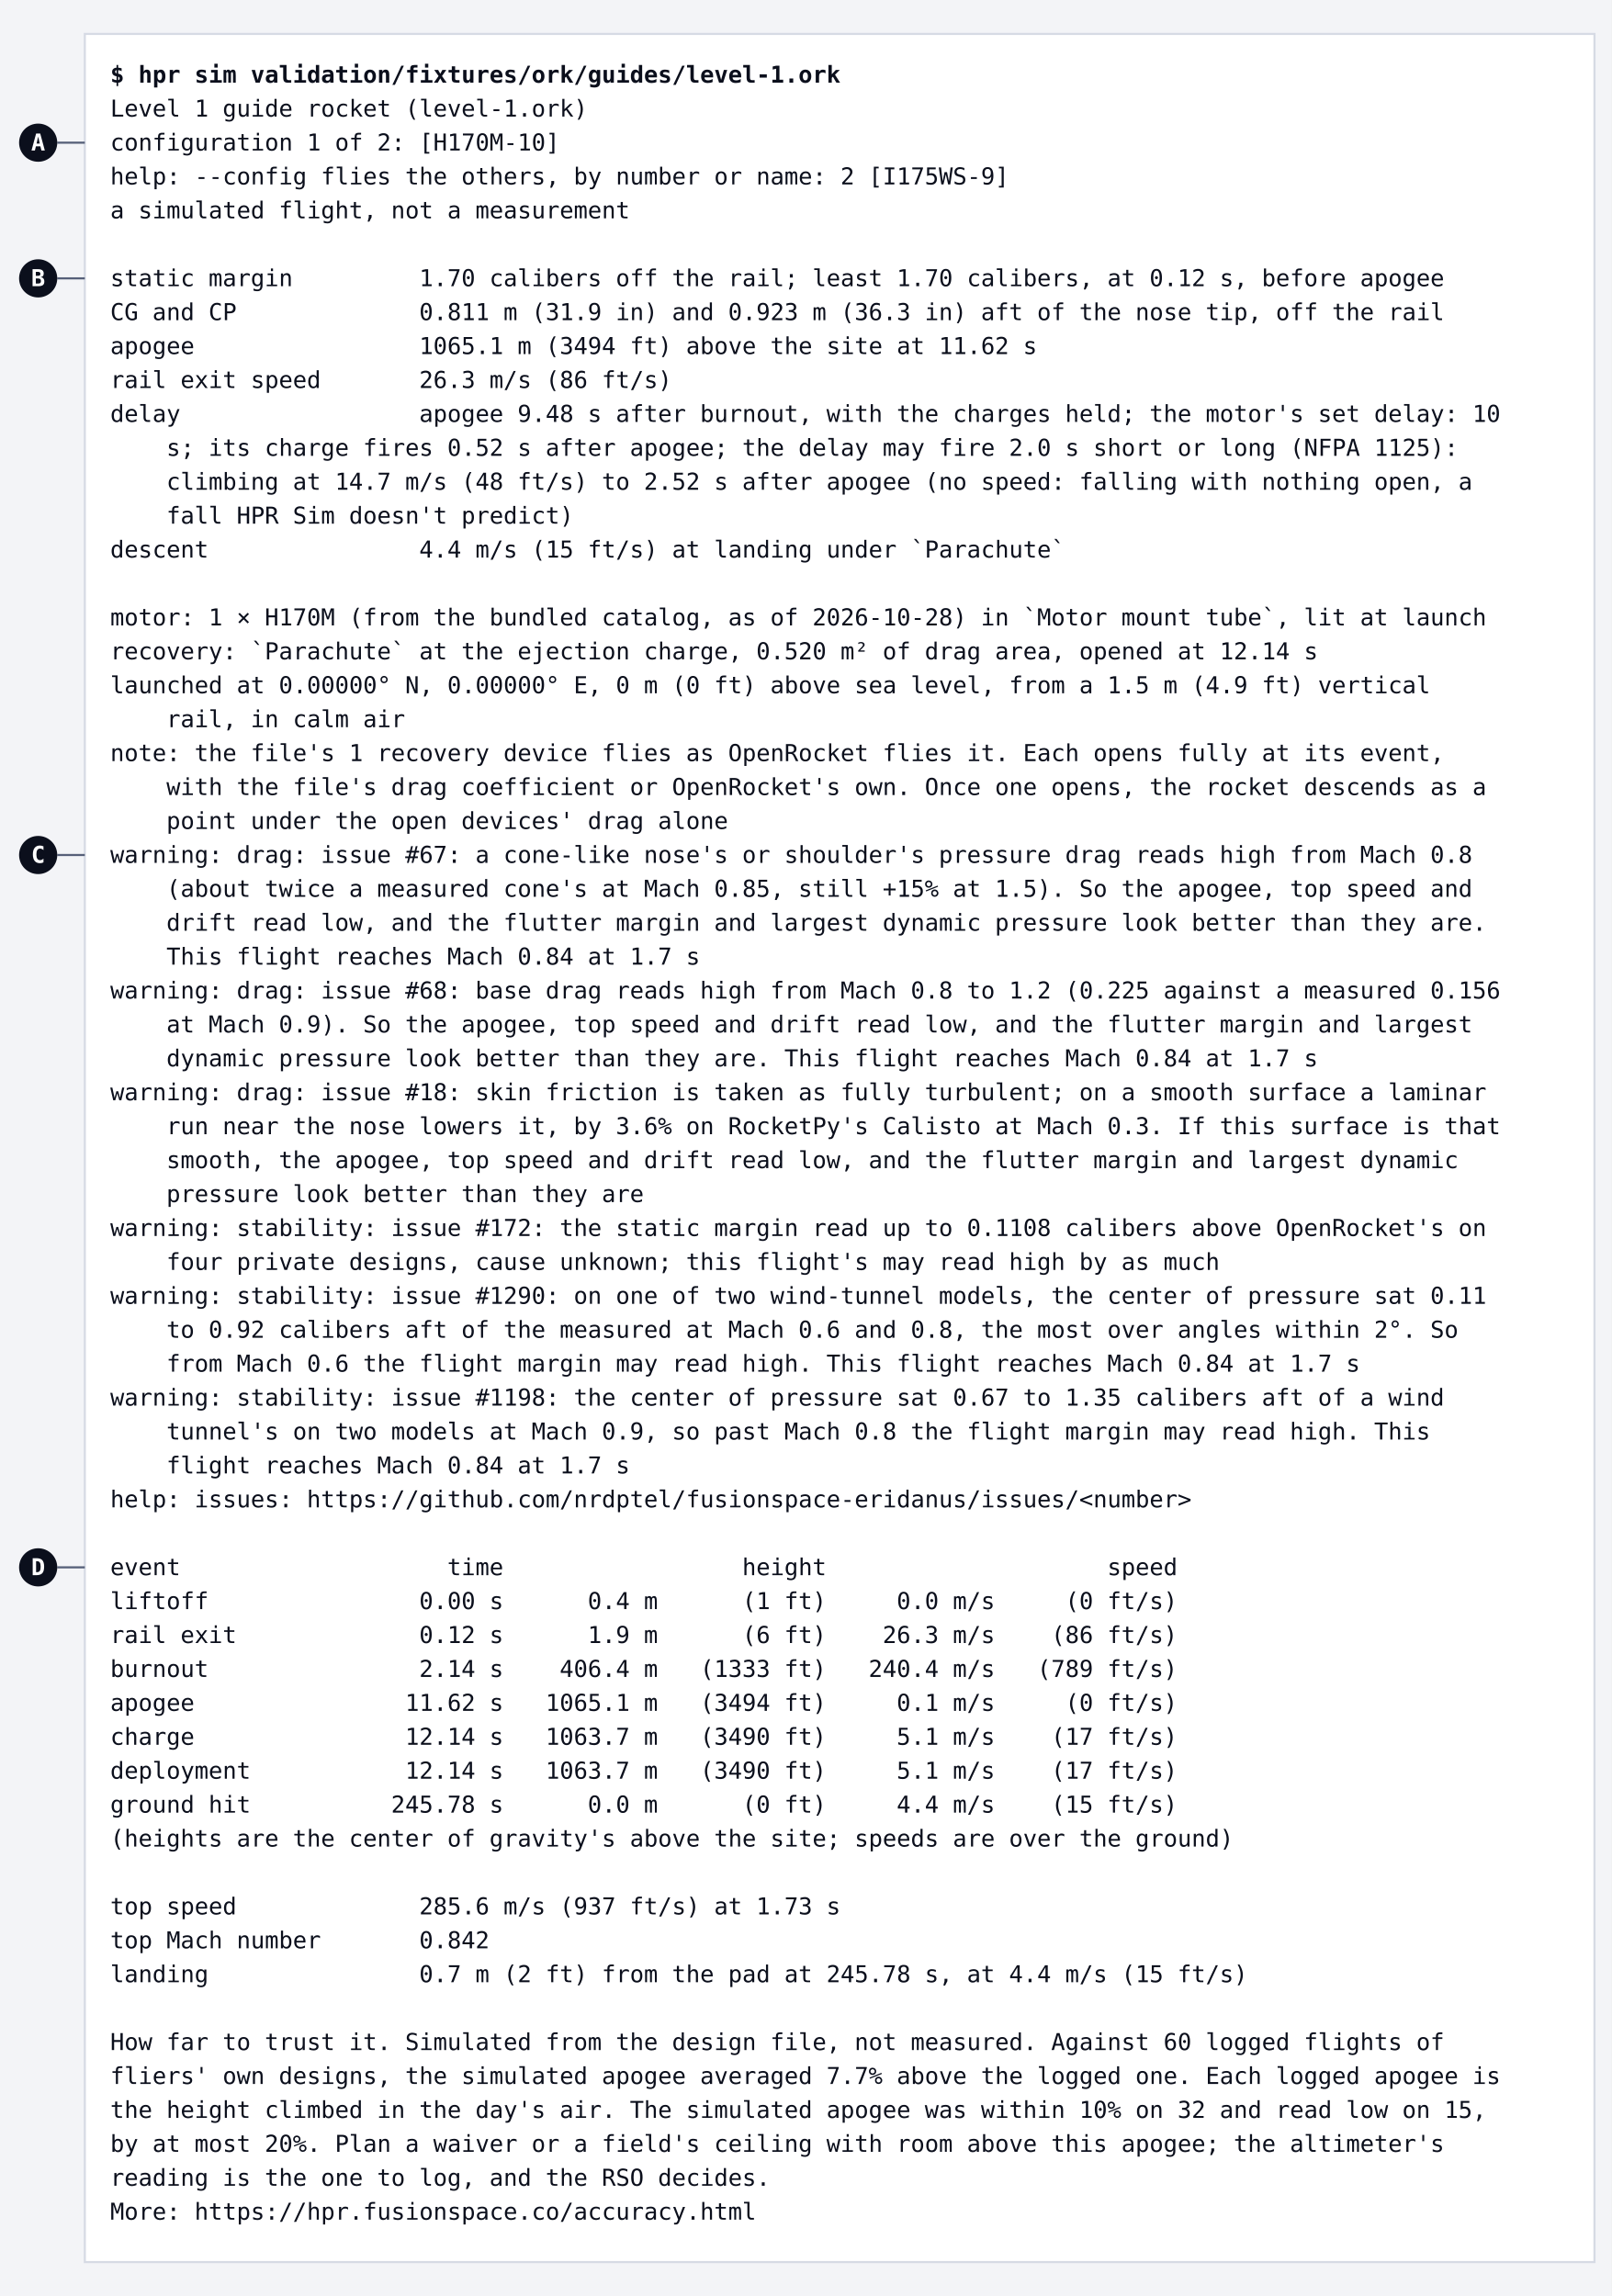
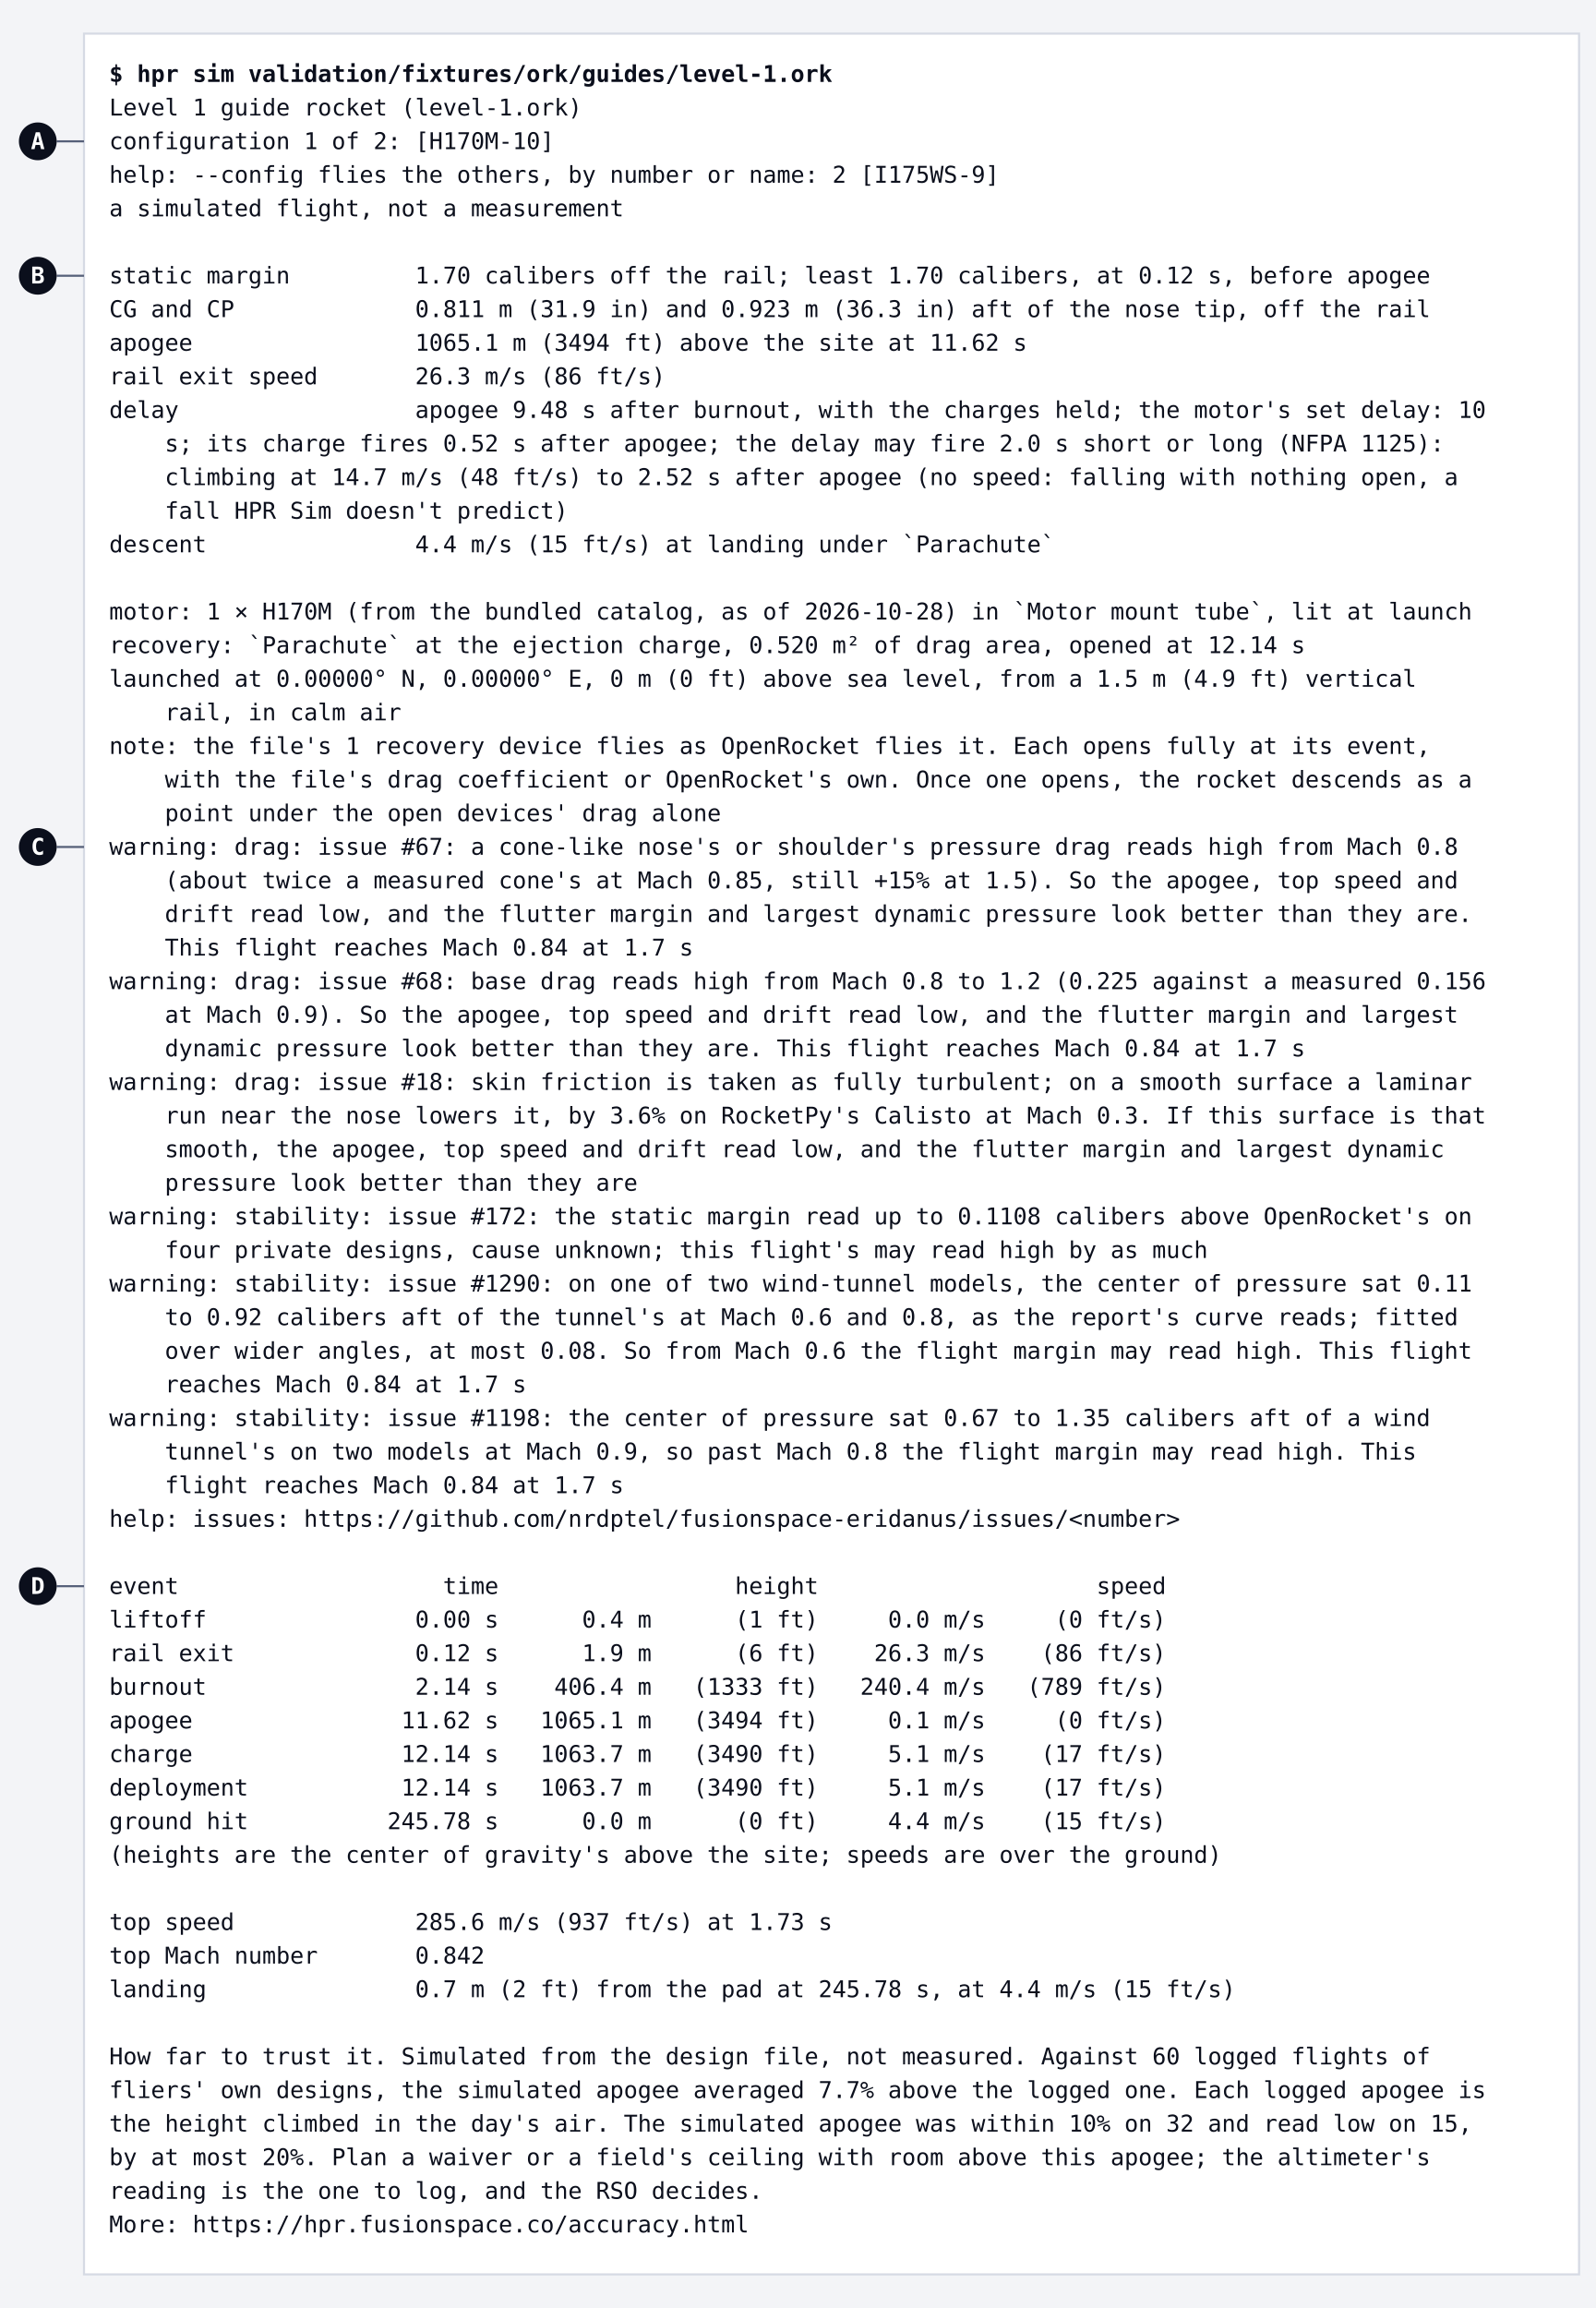
- <svg xmlns="http://www.w3.org/2000/svg" width="760" height="1083" viewBox="0 0 760 1083" font-family="'Cascadia Mono', ui-monospace, Menlo, Consolas, monospace" font-size="11" role="img" aria-labelledby="title" aria-describedby="desc">
-   <rect width="760" height="1083" fill="#F3F4F7" />
-   <rect x="40" y="16" width="712" height="1051" fill="#FFFFFF" stroke="#D6DAE4" stroke-width="1" />
+ <svg xmlns="http://www.w3.org/2000/svg" width="760" height="1099" viewBox="0 0 760 1099" font-family="'Cascadia Mono', ui-monospace, Menlo, Consolas, monospace" font-size="11" role="img" aria-labelledby="title" aria-describedby="desc">
+   <rect width="760" height="1099" fill="#F3F4F7" />
+   <rect x="40" y="16" width="712" height="1067" fill="#FFFFFF" stroke="#D6DAE4" stroke-width="1" />
  <text x="52" y="39" xml:space="preserve" font-weight="600" fill="#0B0F1C">$ hpr sim validation/fixtures/ork/guides/level-1.ork</text>
  <text x="52" y="55" xml:space="preserve" fill="#0B0F1C">Level 1 guide rocket (level-1.ork)</text>
  <text x="52" y="71" xml:space="preserve" fill="#0B0F1C">configuration 1 of 2: [H170M-10]</text>
  <text x="52" y="87" xml:space="preserve" fill="#0B0F1C">help: --config flies the others, by number or name: 2 [I175WS-9]</text>
  <text x="52" y="103" xml:space="preserve" fill="#0B0F1C">a simulated flight, not a measurement</text>
  <text x="52" y="135" xml:space="preserve" fill="#0B0F1C">static margin         1.70 calibers off the rail; least 1.70 calibers, at 0.12 s, before apogee</text>
  <text x="52" y="151" xml:space="preserve" fill="#0B0F1C">CG and CP             0.811 m (31.9 in) and 0.923 m (36.3 in) aft of the nose tip, off the rail</text>
  <text x="52" y="167" xml:space="preserve" fill="#0B0F1C">apogee                1065.1 m (3494 ft) above the site at 11.62 s</text>
  <text x="52" y="183" xml:space="preserve" fill="#0B0F1C">rail exit speed       26.3 m/s (86 ft/s)</text>
  <text x="52" y="199" xml:space="preserve" fill="#0B0F1C">delay                 apogee 9.48 s after burnout, with the charges held; the motor's set delay: 10</text>
  <text x="52" y="215" xml:space="preserve" fill="#0B0F1C">    s; its charge fires 0.52 s after apogee; the delay may fire 2.0 s short or long (NFPA 1125):</text>
  <text x="52" y="231" xml:space="preserve" fill="#0B0F1C">    climbing at 14.7 m/s (48 ft/s) to 2.52 s after apogee (no speed: falling with nothing open, a</text>
  <text x="52" y="247" xml:space="preserve" fill="#0B0F1C">    fall HPR Sim doesn't predict)</text>
  <text x="52" y="263" xml:space="preserve" fill="#0B0F1C">descent               4.4 m/s (15 ft/s) at landing under `Parachute`</text>
  <text x="52" y="295" xml:space="preserve" fill="#0B0F1C">motor: 1 × H170M (from the bundled catalog, as of 2026-10-28) in `Motor mount tube`, lit at launch</text>
  <text x="52" y="311" xml:space="preserve" fill="#0B0F1C">recovery: `Parachute` at the ejection charge, 0.520 m² of drag area, opened at 12.14 s</text>
  <text x="52" y="327" xml:space="preserve" fill="#0B0F1C">launched at 0.00000° N, 0.00000° E, 0 m (0 ft) above sea level, from a 1.5 m (4.9 ft) vertical</text>
  <text x="52" y="343" xml:space="preserve" fill="#0B0F1C">    rail, in calm air</text>
  <text x="52" y="359" xml:space="preserve" fill="#0B0F1C">note: the file's 1 recovery device flies as OpenRocket flies it. Each opens fully at its event,</text>
  <text x="52" y="375" xml:space="preserve" fill="#0B0F1C">    with the file's drag coefficient or OpenRocket's own. Once one opens, the rocket descends as a</text>
  <text x="52" y="391" xml:space="preserve" fill="#0B0F1C">    point under the open devices' drag alone</text>
  <text x="52" y="407" xml:space="preserve" fill="#0B0F1C">warning: drag: issue #67: a cone-like nose's or shoulder's pressure drag reads high from Mach 0.8</text>
  <text x="52" y="423" xml:space="preserve" fill="#0B0F1C">    (about twice a measured cone's at Mach 0.85, still +15% at 1.5). So the apogee, top speed and</text>
  <text x="52" y="439" xml:space="preserve" fill="#0B0F1C">    drift read low, and the flutter margin and largest dynamic pressure look better than they are.</text>
  <text x="52" y="455" xml:space="preserve" fill="#0B0F1C">    This flight reaches Mach 0.84 at 1.7 s</text>
  <text x="52" y="471" xml:space="preserve" fill="#0B0F1C">warning: drag: issue #68: base drag reads high from Mach 0.8 to 1.2 (0.225 against a measured 0.156</text>
  <text x="52" y="487" xml:space="preserve" fill="#0B0F1C">    at Mach 0.9). So the apogee, top speed and drift read low, and the flutter margin and largest</text>
  <text x="52" y="503" xml:space="preserve" fill="#0B0F1C">    dynamic pressure look better than they are. This flight reaches Mach 0.84 at 1.7 s</text>
  <text x="52" y="519" xml:space="preserve" fill="#0B0F1C">warning: drag: issue #18: skin friction is taken as fully turbulent; on a smooth surface a laminar</text>
  <text x="52" y="535" xml:space="preserve" fill="#0B0F1C">    run near the nose lowers it, by 3.6% on RocketPy's Calisto at Mach 0.3. If this surface is that</text>
  <text x="52" y="551" xml:space="preserve" fill="#0B0F1C">    smooth, the apogee, top speed and drift read low, and the flutter margin and largest dynamic</text>
  <text x="52" y="567" xml:space="preserve" fill="#0B0F1C">    pressure look better than they are</text>
  <text x="52" y="583" xml:space="preserve" fill="#0B0F1C">warning: stability: issue #172: the static margin read up to 0.1108 calibers above OpenRocket's on</text>
  <text x="52" y="599" xml:space="preserve" fill="#0B0F1C">    four private designs, cause unknown; this flight's may read high by as much</text>
  <text x="52" y="615" xml:space="preserve" fill="#0B0F1C">warning: stability: issue #1290: on one of two wind-tunnel models, the center of pressure sat 0.11</text>
-   <text x="52" y="631" xml:space="preserve" fill="#0B0F1C">    to 0.92 calibers aft of the measured at Mach 0.6 and 0.8, the most over angles within 2°. So</text>
-   <text x="52" y="647" xml:space="preserve" fill="#0B0F1C">    from Mach 0.6 the flight margin may read high. This flight reaches Mach 0.84 at 1.7 s</text>
-   <text x="52" y="663" xml:space="preserve" fill="#0B0F1C">warning: stability: issue #1198: the center of pressure sat 0.67 to 1.35 calibers aft of a wind</text>
-   <text x="52" y="679" xml:space="preserve" fill="#0B0F1C">    tunnel's on two models at Mach 0.9, so past Mach 0.8 the flight margin may read high. This</text>
-   <text x="52" y="695" xml:space="preserve" fill="#0B0F1C">    flight reaches Mach 0.84 at 1.7 s</text>
-   <text x="52" y="711" xml:space="preserve" fill="#0B0F1C">help: issues: https://github.com/nrdptel/fusionspace-eridanus/issues/&lt;number&gt;</text>
-   <text x="52" y="743" xml:space="preserve" fill="#0B0F1C">event                   time                 height                    speed</text>
-   <text x="52" y="759" xml:space="preserve" fill="#0B0F1C">liftoff               0.00 s      0.4 m      (1 ft)     0.0 m/s     (0 ft/s)</text>
-   <text x="52" y="775" xml:space="preserve" fill="#0B0F1C">rail exit             0.12 s      1.9 m      (6 ft)    26.3 m/s    (86 ft/s)</text>
-   <text x="52" y="791" xml:space="preserve" fill="#0B0F1C">burnout               2.14 s    406.4 m   (1333 ft)   240.4 m/s   (789 ft/s)</text>
-   <text x="52" y="807" xml:space="preserve" fill="#0B0F1C">apogee               11.62 s   1065.1 m   (3494 ft)     0.1 m/s     (0 ft/s)</text>
-   <text x="52" y="823" xml:space="preserve" fill="#0B0F1C">charge               12.14 s   1063.7 m   (3490 ft)     5.1 m/s    (17 ft/s)</text>
-   <text x="52" y="839" xml:space="preserve" fill="#0B0F1C">deployment           12.14 s   1063.7 m   (3490 ft)     5.1 m/s    (17 ft/s)</text>
-   <text x="52" y="855" xml:space="preserve" fill="#0B0F1C">ground hit          245.78 s      0.0 m      (0 ft)     4.4 m/s    (15 ft/s)</text>
-   <text x="52" y="871" xml:space="preserve" fill="#0B0F1C">(heights are the center of gravity's above the site; speeds are over the ground)</text>
-   <text x="52" y="903" xml:space="preserve" fill="#0B0F1C">top speed             285.6 m/s (937 ft/s) at 1.73 s</text>
-   <text x="52" y="919" xml:space="preserve" fill="#0B0F1C">top Mach number       0.842</text>
-   <text x="52" y="935" xml:space="preserve" fill="#0B0F1C">landing               0.7 m (2 ft) from the pad at 245.78 s, at 4.4 m/s (15 ft/s)</text>
-   <text x="52" y="967" xml:space="preserve" fill="#0B0F1C">How far to trust it. Simulated from the design file, not measured. Against 60 logged flights of</text>
-   <text x="52" y="983" xml:space="preserve" fill="#0B0F1C">fliers' own designs, the simulated apogee averaged 7.7% above the logged one. Each logged apogee is</text>
-   <text x="52" y="999" xml:space="preserve" fill="#0B0F1C">the height climbed in the day's air. The simulated apogee was within 10% on 32 and read low on 15,</text>
-   <text x="52" y="1015" xml:space="preserve" fill="#0B0F1C">by at most 20%. Plan a waiver or a field's ceiling with room above this apogee; the altimeter's</text>
-   <text x="52" y="1031" xml:space="preserve" fill="#0B0F1C">reading is the one to log, and the RSO decides.</text>
-   <text x="52" y="1047" xml:space="preserve" fill="#0B0F1C">More: https://hpr.fusionspace.co/accuracy.html</text>
+   <text x="52" y="631" xml:space="preserve" fill="#0B0F1C">    to 0.92 calibers aft of the tunnel's at Mach 0.6 and 0.8, as the report's curve reads; fitted</text>
+   <text x="52" y="647" xml:space="preserve" fill="#0B0F1C">    over wider angles, at most 0.08. So from Mach 0.6 the flight margin may read high. This flight</text>
+   <text x="52" y="663" xml:space="preserve" fill="#0B0F1C">    reaches Mach 0.84 at 1.7 s</text>
+   <text x="52" y="679" xml:space="preserve" fill="#0B0F1C">warning: stability: issue #1198: the center of pressure sat 0.67 to 1.35 calibers aft of a wind</text>
+   <text x="52" y="695" xml:space="preserve" fill="#0B0F1C">    tunnel's on two models at Mach 0.9, so past Mach 0.8 the flight margin may read high. This</text>
+   <text x="52" y="711" xml:space="preserve" fill="#0B0F1C">    flight reaches Mach 0.84 at 1.7 s</text>
+   <text x="52" y="727" xml:space="preserve" fill="#0B0F1C">help: issues: https://github.com/nrdptel/fusionspace-eridanus/issues/&lt;number&gt;</text>
+   <text x="52" y="759" xml:space="preserve" fill="#0B0F1C">event                   time                 height                    speed</text>
+   <text x="52" y="775" xml:space="preserve" fill="#0B0F1C">liftoff               0.00 s      0.4 m      (1 ft)     0.0 m/s     (0 ft/s)</text>
+   <text x="52" y="791" xml:space="preserve" fill="#0B0F1C">rail exit             0.12 s      1.9 m      (6 ft)    26.3 m/s    (86 ft/s)</text>
+   <text x="52" y="807" xml:space="preserve" fill="#0B0F1C">burnout               2.14 s    406.4 m   (1333 ft)   240.4 m/s   (789 ft/s)</text>
+   <text x="52" y="823" xml:space="preserve" fill="#0B0F1C">apogee               11.62 s   1065.1 m   (3494 ft)     0.1 m/s     (0 ft/s)</text>
+   <text x="52" y="839" xml:space="preserve" fill="#0B0F1C">charge               12.14 s   1063.7 m   (3490 ft)     5.1 m/s    (17 ft/s)</text>
+   <text x="52" y="855" xml:space="preserve" fill="#0B0F1C">deployment           12.14 s   1063.7 m   (3490 ft)     5.1 m/s    (17 ft/s)</text>
+   <text x="52" y="871" xml:space="preserve" fill="#0B0F1C">ground hit          245.78 s      0.0 m      (0 ft)     4.4 m/s    (15 ft/s)</text>
+   <text x="52" y="887" xml:space="preserve" fill="#0B0F1C">(heights are the center of gravity's above the site; speeds are over the ground)</text>
+   <text x="52" y="919" xml:space="preserve" fill="#0B0F1C">top speed             285.6 m/s (937 ft/s) at 1.73 s</text>
+   <text x="52" y="935" xml:space="preserve" fill="#0B0F1C">top Mach number       0.842</text>
+   <text x="52" y="951" xml:space="preserve" fill="#0B0F1C">landing               0.7 m (2 ft) from the pad at 245.78 s, at 4.4 m/s (15 ft/s)</text>
+   <text x="52" y="983" xml:space="preserve" fill="#0B0F1C">How far to trust it. Simulated from the design file, not measured. Against 60 logged flights of</text>
+   <text x="52" y="999" xml:space="preserve" fill="#0B0F1C">fliers' own designs, the simulated apogee averaged 7.7% above the logged one. Each logged apogee is</text>
+   <text x="52" y="1015" xml:space="preserve" fill="#0B0F1C">the height climbed in the day's air. The simulated apogee was within 10% on 32 and read low on 15,</text>
+   <text x="52" y="1031" xml:space="preserve" fill="#0B0F1C">by at most 20%. Plan a waiver or a field's ceiling with room above this apogee; the altimeter's</text>
+   <text x="52" y="1047" xml:space="preserve" fill="#0B0F1C">reading is the one to log, and the RSO decides.</text>
+   <text x="52" y="1063" xml:space="preserve" fill="#0B0F1C">More: https://hpr.fusionspace.co/accuracy.html</text>
  <line x1="27" y1="67.3" x2="40" y2="67.3" stroke="#566079" stroke-width="1" />
  <circle cx="18" cy="67.3" r="9" fill="#0B0F1C" />
  <text x="18" y="71.0" text-anchor="middle" font-weight="600" fill="#FFFFFF">A</text>
  <line x1="27" y1="131.3" x2="40" y2="131.3" stroke="#566079" stroke-width="1" />
  <circle cx="18" cy="131.3" r="9" fill="#0B0F1C" />
  <text x="18" y="135.0" text-anchor="middle" font-weight="600" fill="#FFFFFF">B</text>
  <line x1="27" y1="403.3" x2="40" y2="403.3" stroke="#566079" stroke-width="1" />
  <circle cx="18" cy="403.3" r="9" fill="#0B0F1C" />
  <text x="18" y="407.0" text-anchor="middle" font-weight="600" fill="#FFFFFF">C</text>
-   <line x1="27" y1="739.3" x2="40" y2="739.3" stroke="#566079" stroke-width="1" />
-   <circle cx="18" cy="739.3" r="9" fill="#0B0F1C" />
-   <text x="18" y="743.0" text-anchor="middle" font-weight="600" fill="#FFFFFF">D</text>
+   <line x1="27" y1="755.3" x2="40" y2="755.3" stroke="#566079" stroke-width="1" />
+   <circle cx="18" cy="755.3" r="9" fill="#0B0F1C" />
+   <text x="18" y="759.0" text-anchor="middle" font-weight="600" fill="#FFFFFF">D</text>
</svg>
